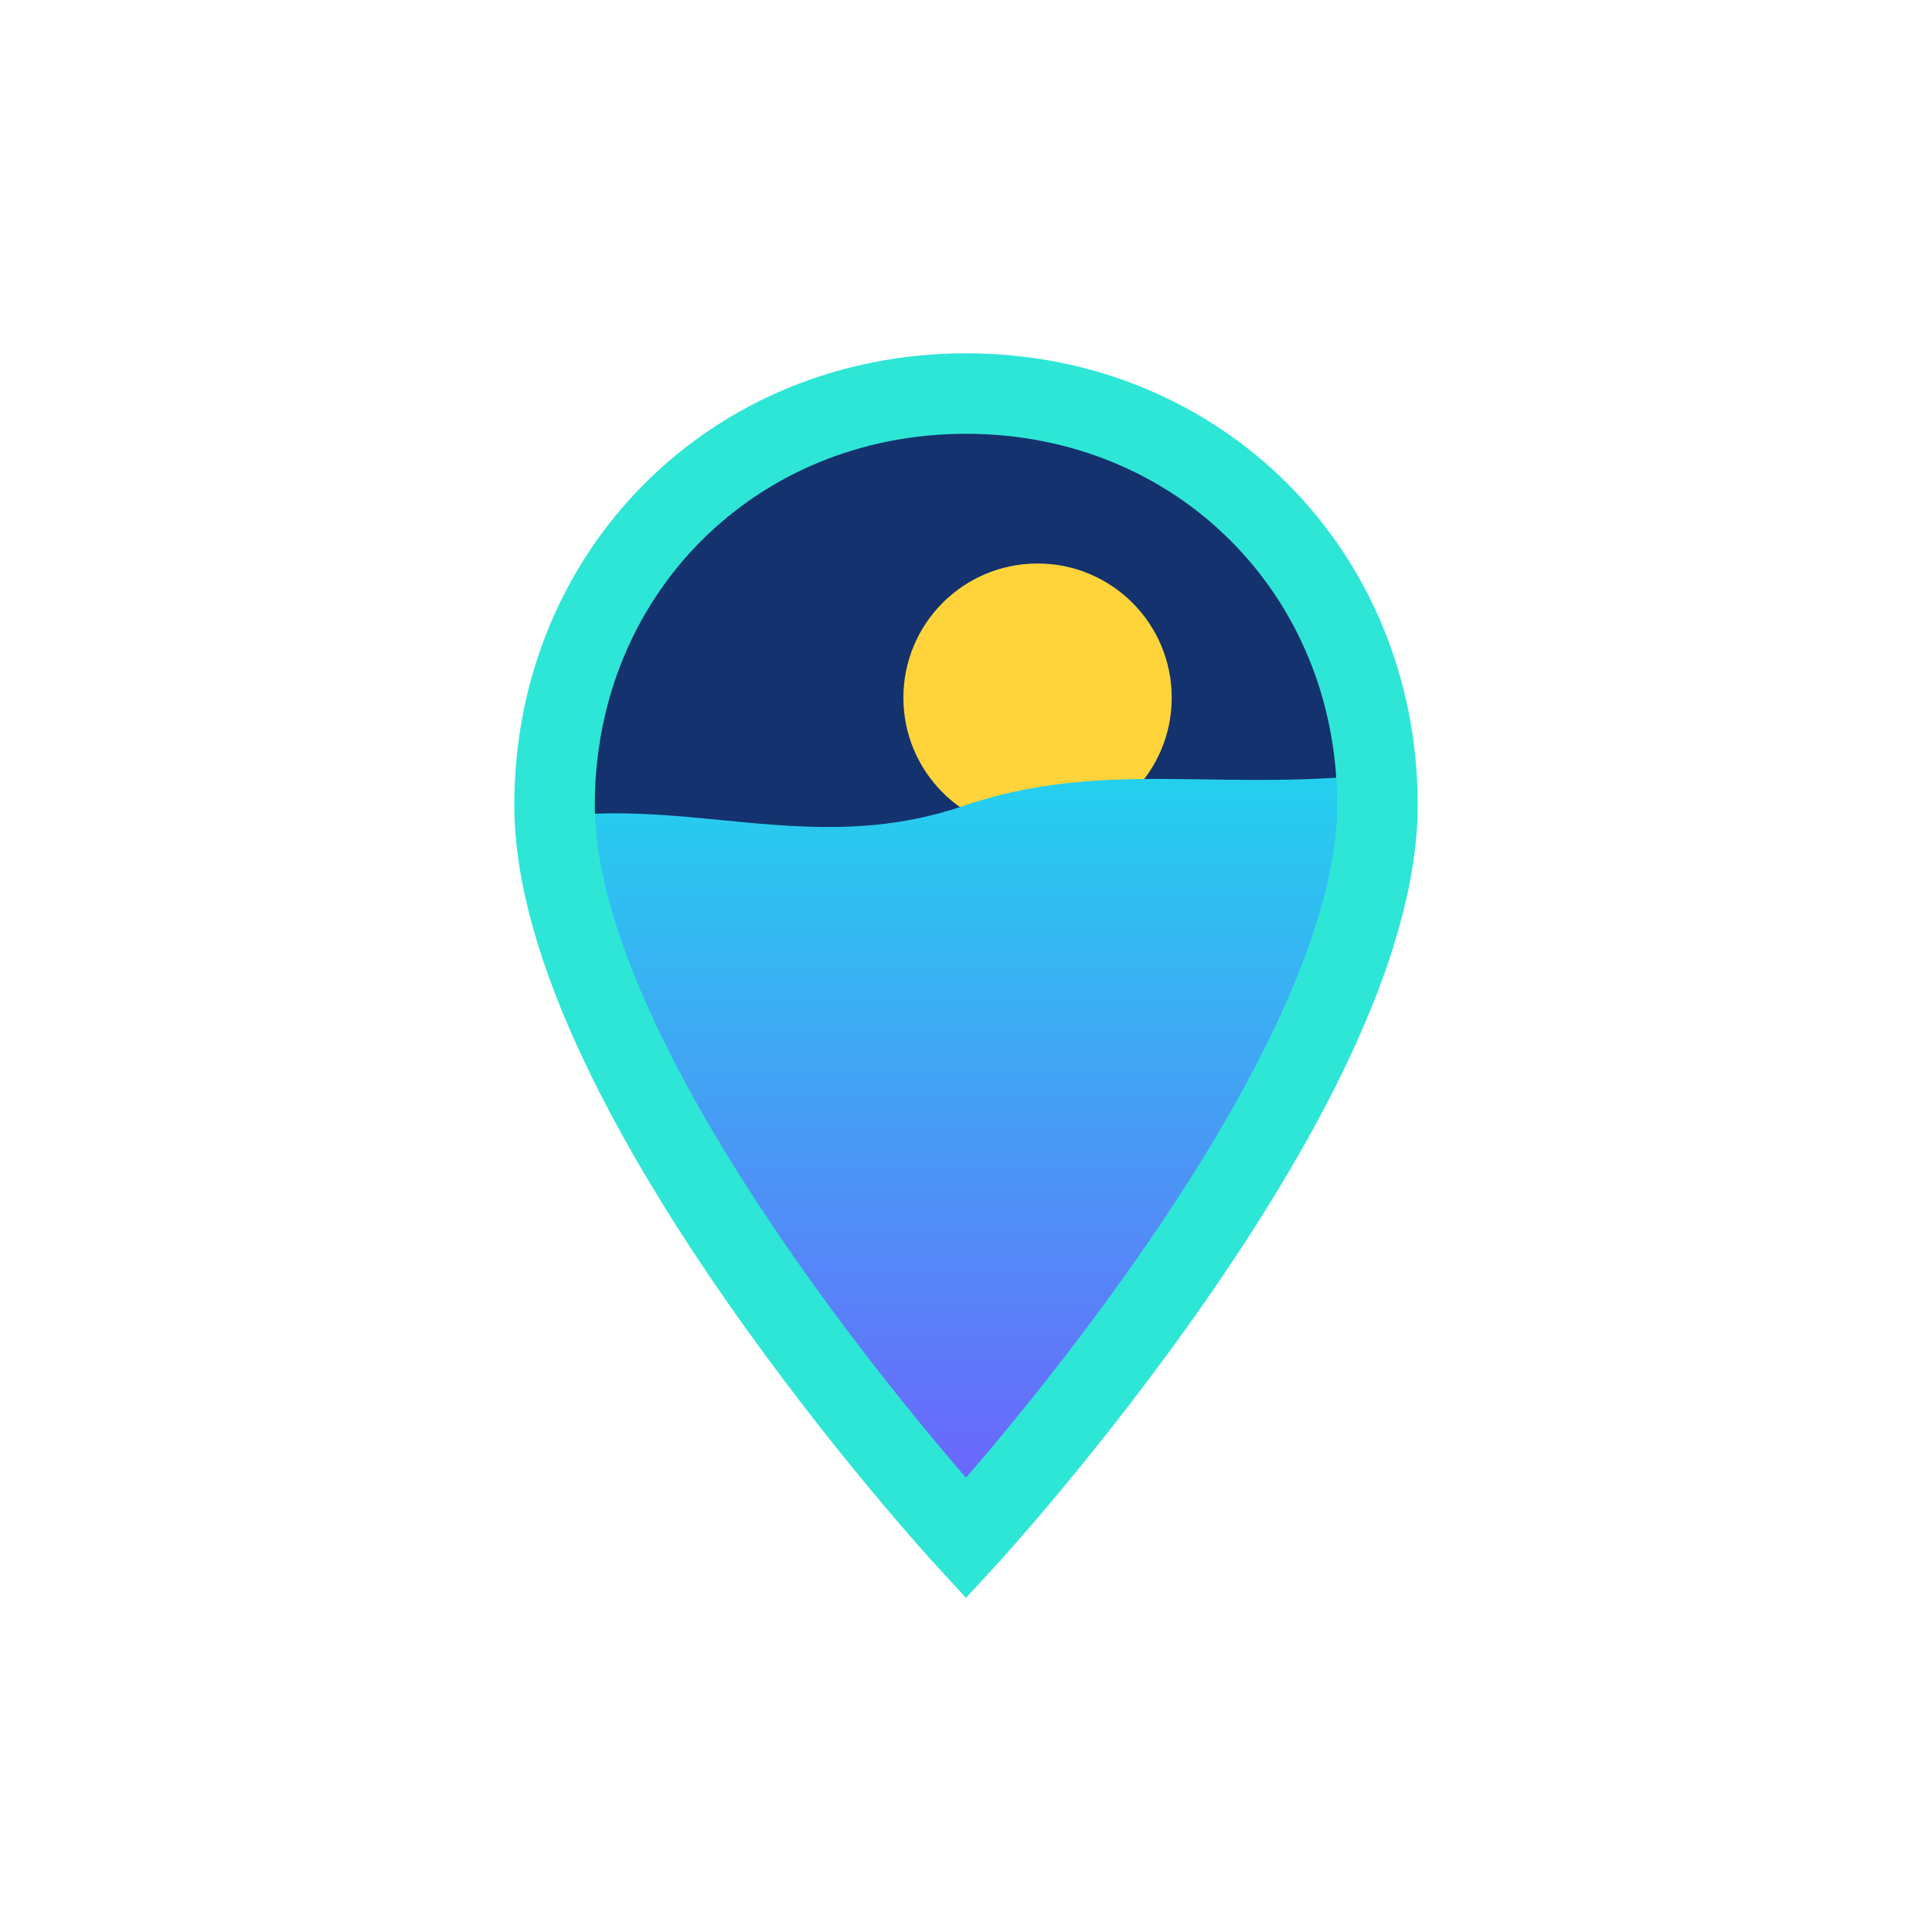
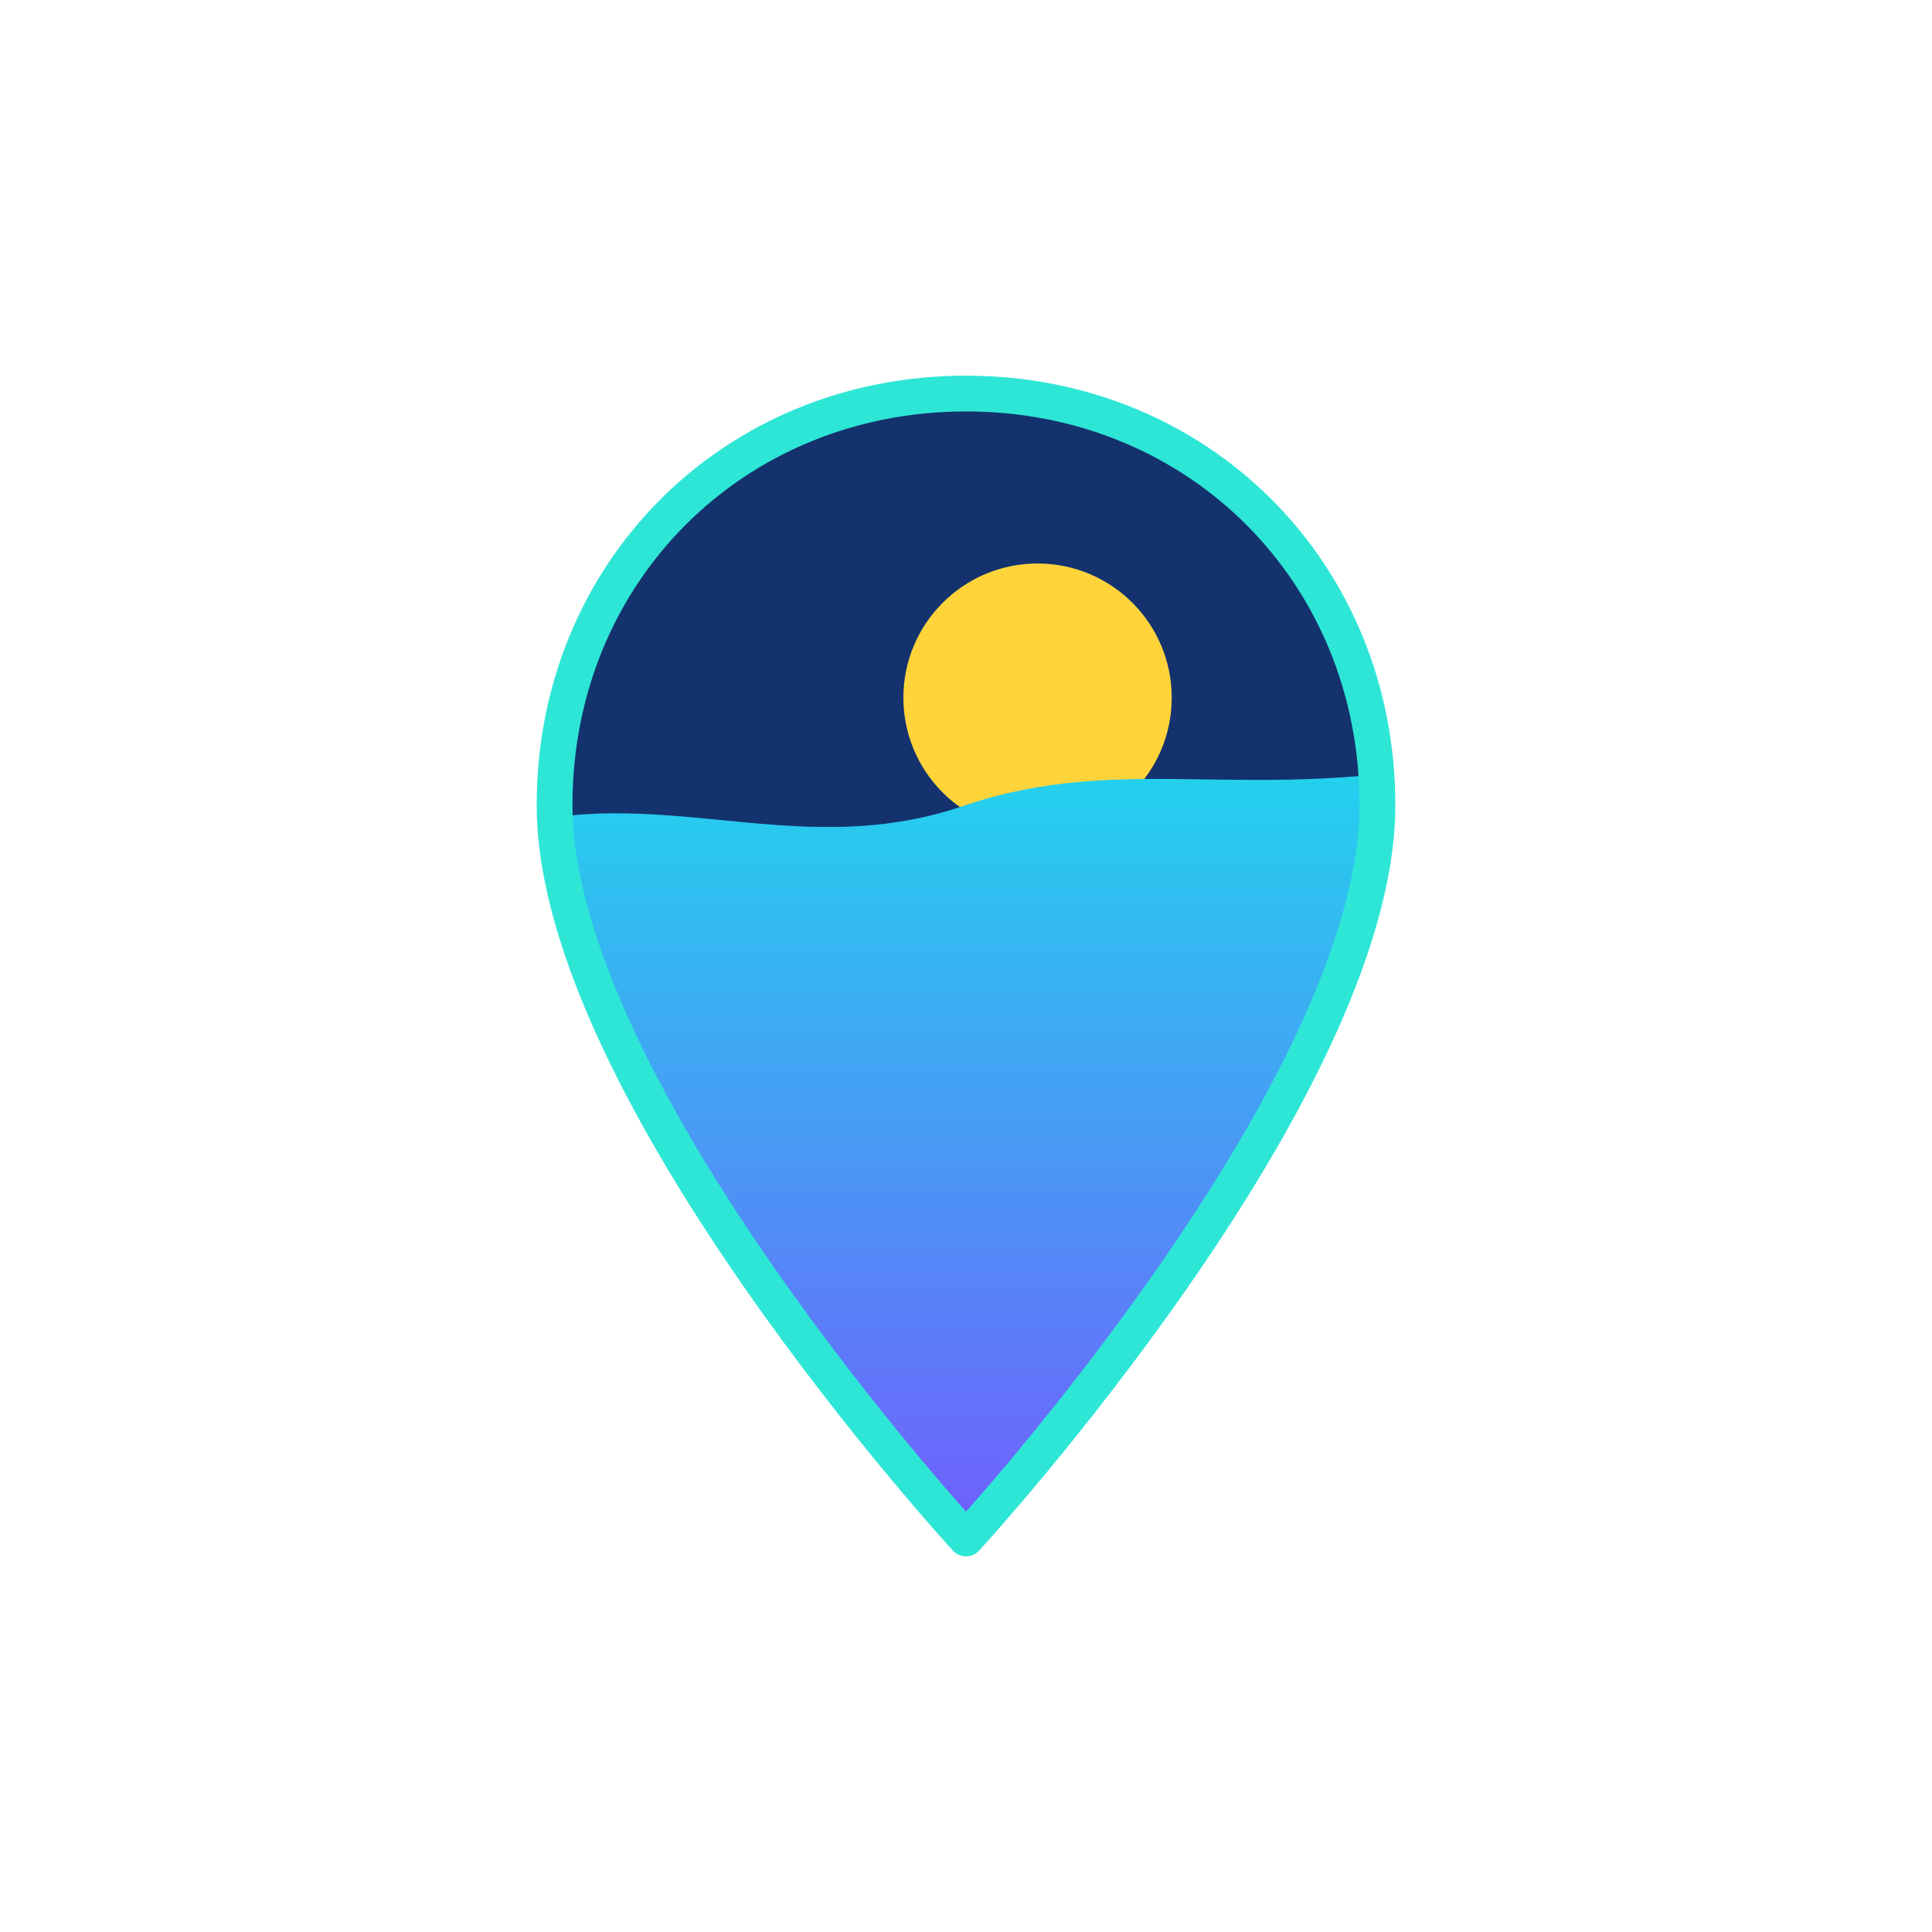
<svg xmlns="http://www.w3.org/2000/svg" viewBox="0 0 108 108" width="1080" height="1080">
  <defs>
-     <linearGradient id="sa" x1="0" y1="0" x2="0" y2="1">
+     <linearGradient id="seag8" x1="0" y1="0" x2="0" y2="1">
      <stop offset="0" stop-color="#22D3EE" />
      <stop offset="1" stop-color="#7C4DFF" />
    </linearGradient>
-     <clipPath id="ca">
+     <clipPath id="clipg8">
      <path d="M54 22 C41 22 31 32 31 45 C31 61 54 86 54 86 C54 86 77 61 77 45 C77 32 67 22 54 22 Z" />
    </clipPath>
  </defs>
  <path d="M54 22 C41 22 31 32 31 45 C31 61 54 86 54 86 C54 86 77 61 77 45 C77 32 67 22 54 22 Z" fill="#14326E" />
  <circle cx="58" cy="39" r="7.5" fill="#FFD43B" />
-   <path d="M26 47 C36 43 44 48.5 54 45 C63 42 70 45 82 42.5 L82 92 L26 92 Z" fill="url(#sa)" clip-path="url(#ca)" />
-   <path d="M54 22 C41 22 31 32 31 45 C31 61 54 86 54 86 C54 86 77 61 77 45 C77 32 67 22 54 22 Z" fill="none" stroke="#2EE6D6" stroke-width="4.5" />
+   <path d="M26 47 C36 43 44 48.5 54 45 C63 42 70 45 82 42.5 L82 92 L26 92 Z" fill="url(#seag8)" clip-path="url(#clipg8)" />
+   <path d="M54 22 C41 22 31 32 31 45 C31 61 54 86 54 86 C54 86 77 61 77 45 C77 32 67 22 54 22 Z" fill="none" stroke="#2EE6D6" stroke-width="2" stroke-linejoin="round" />
</svg>
